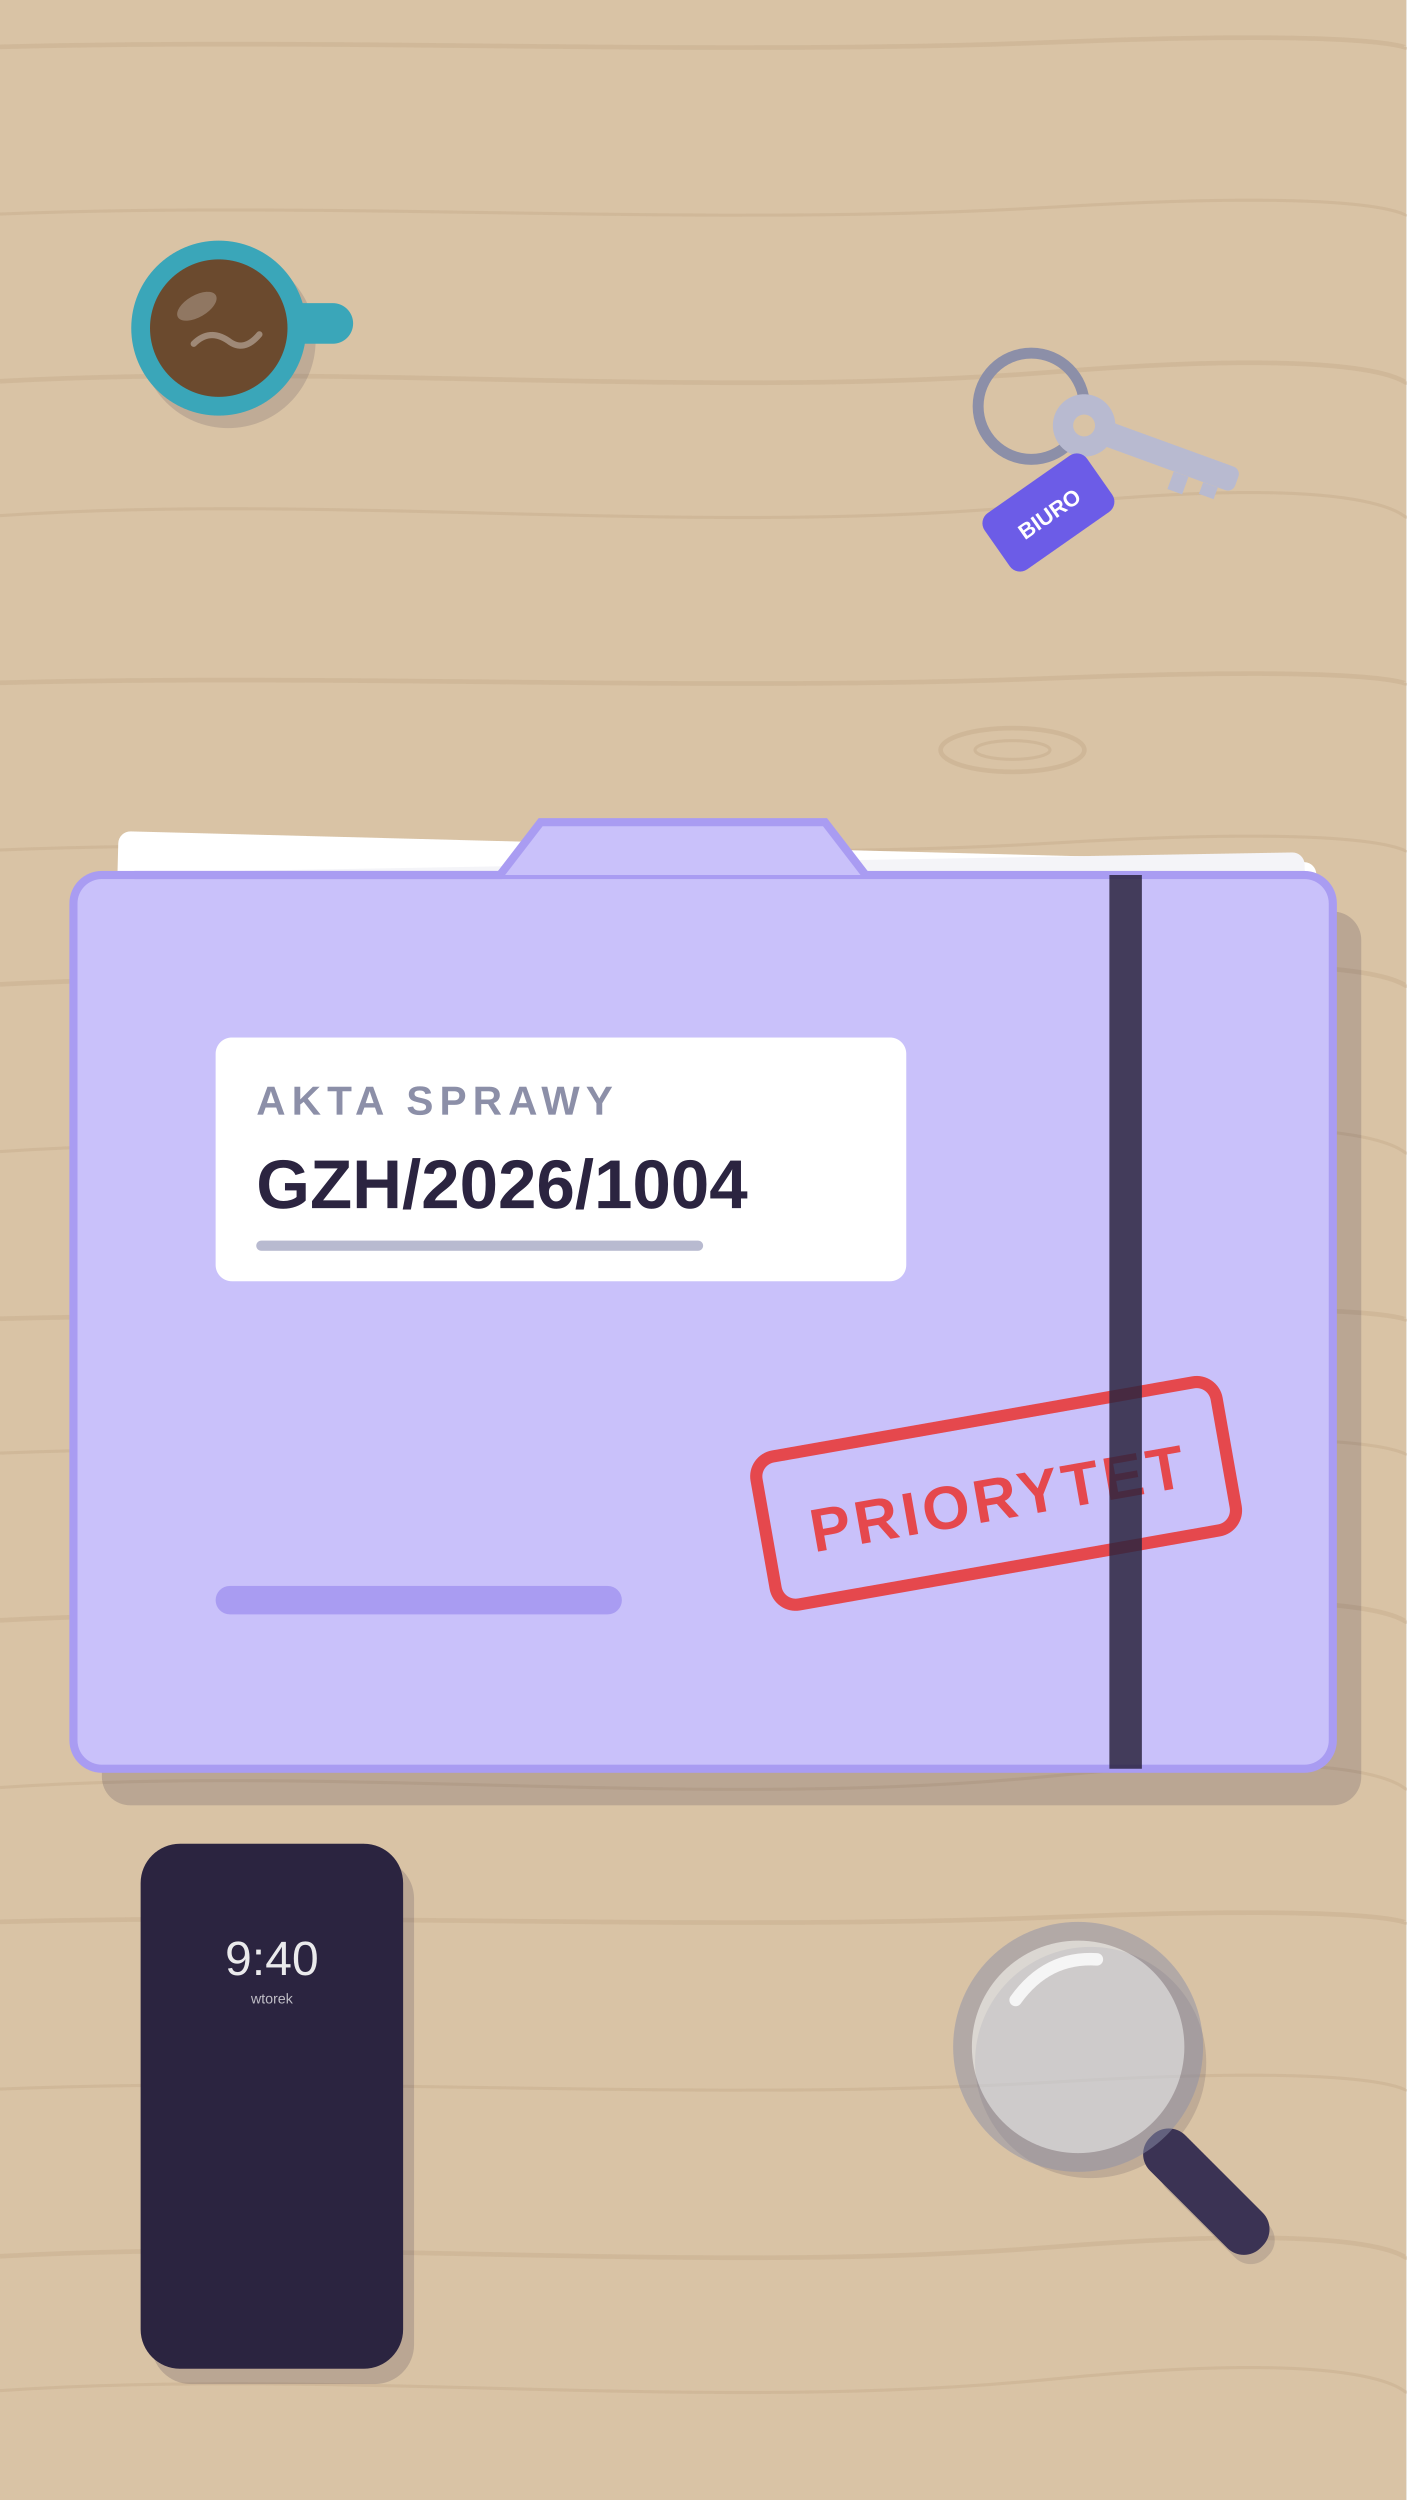
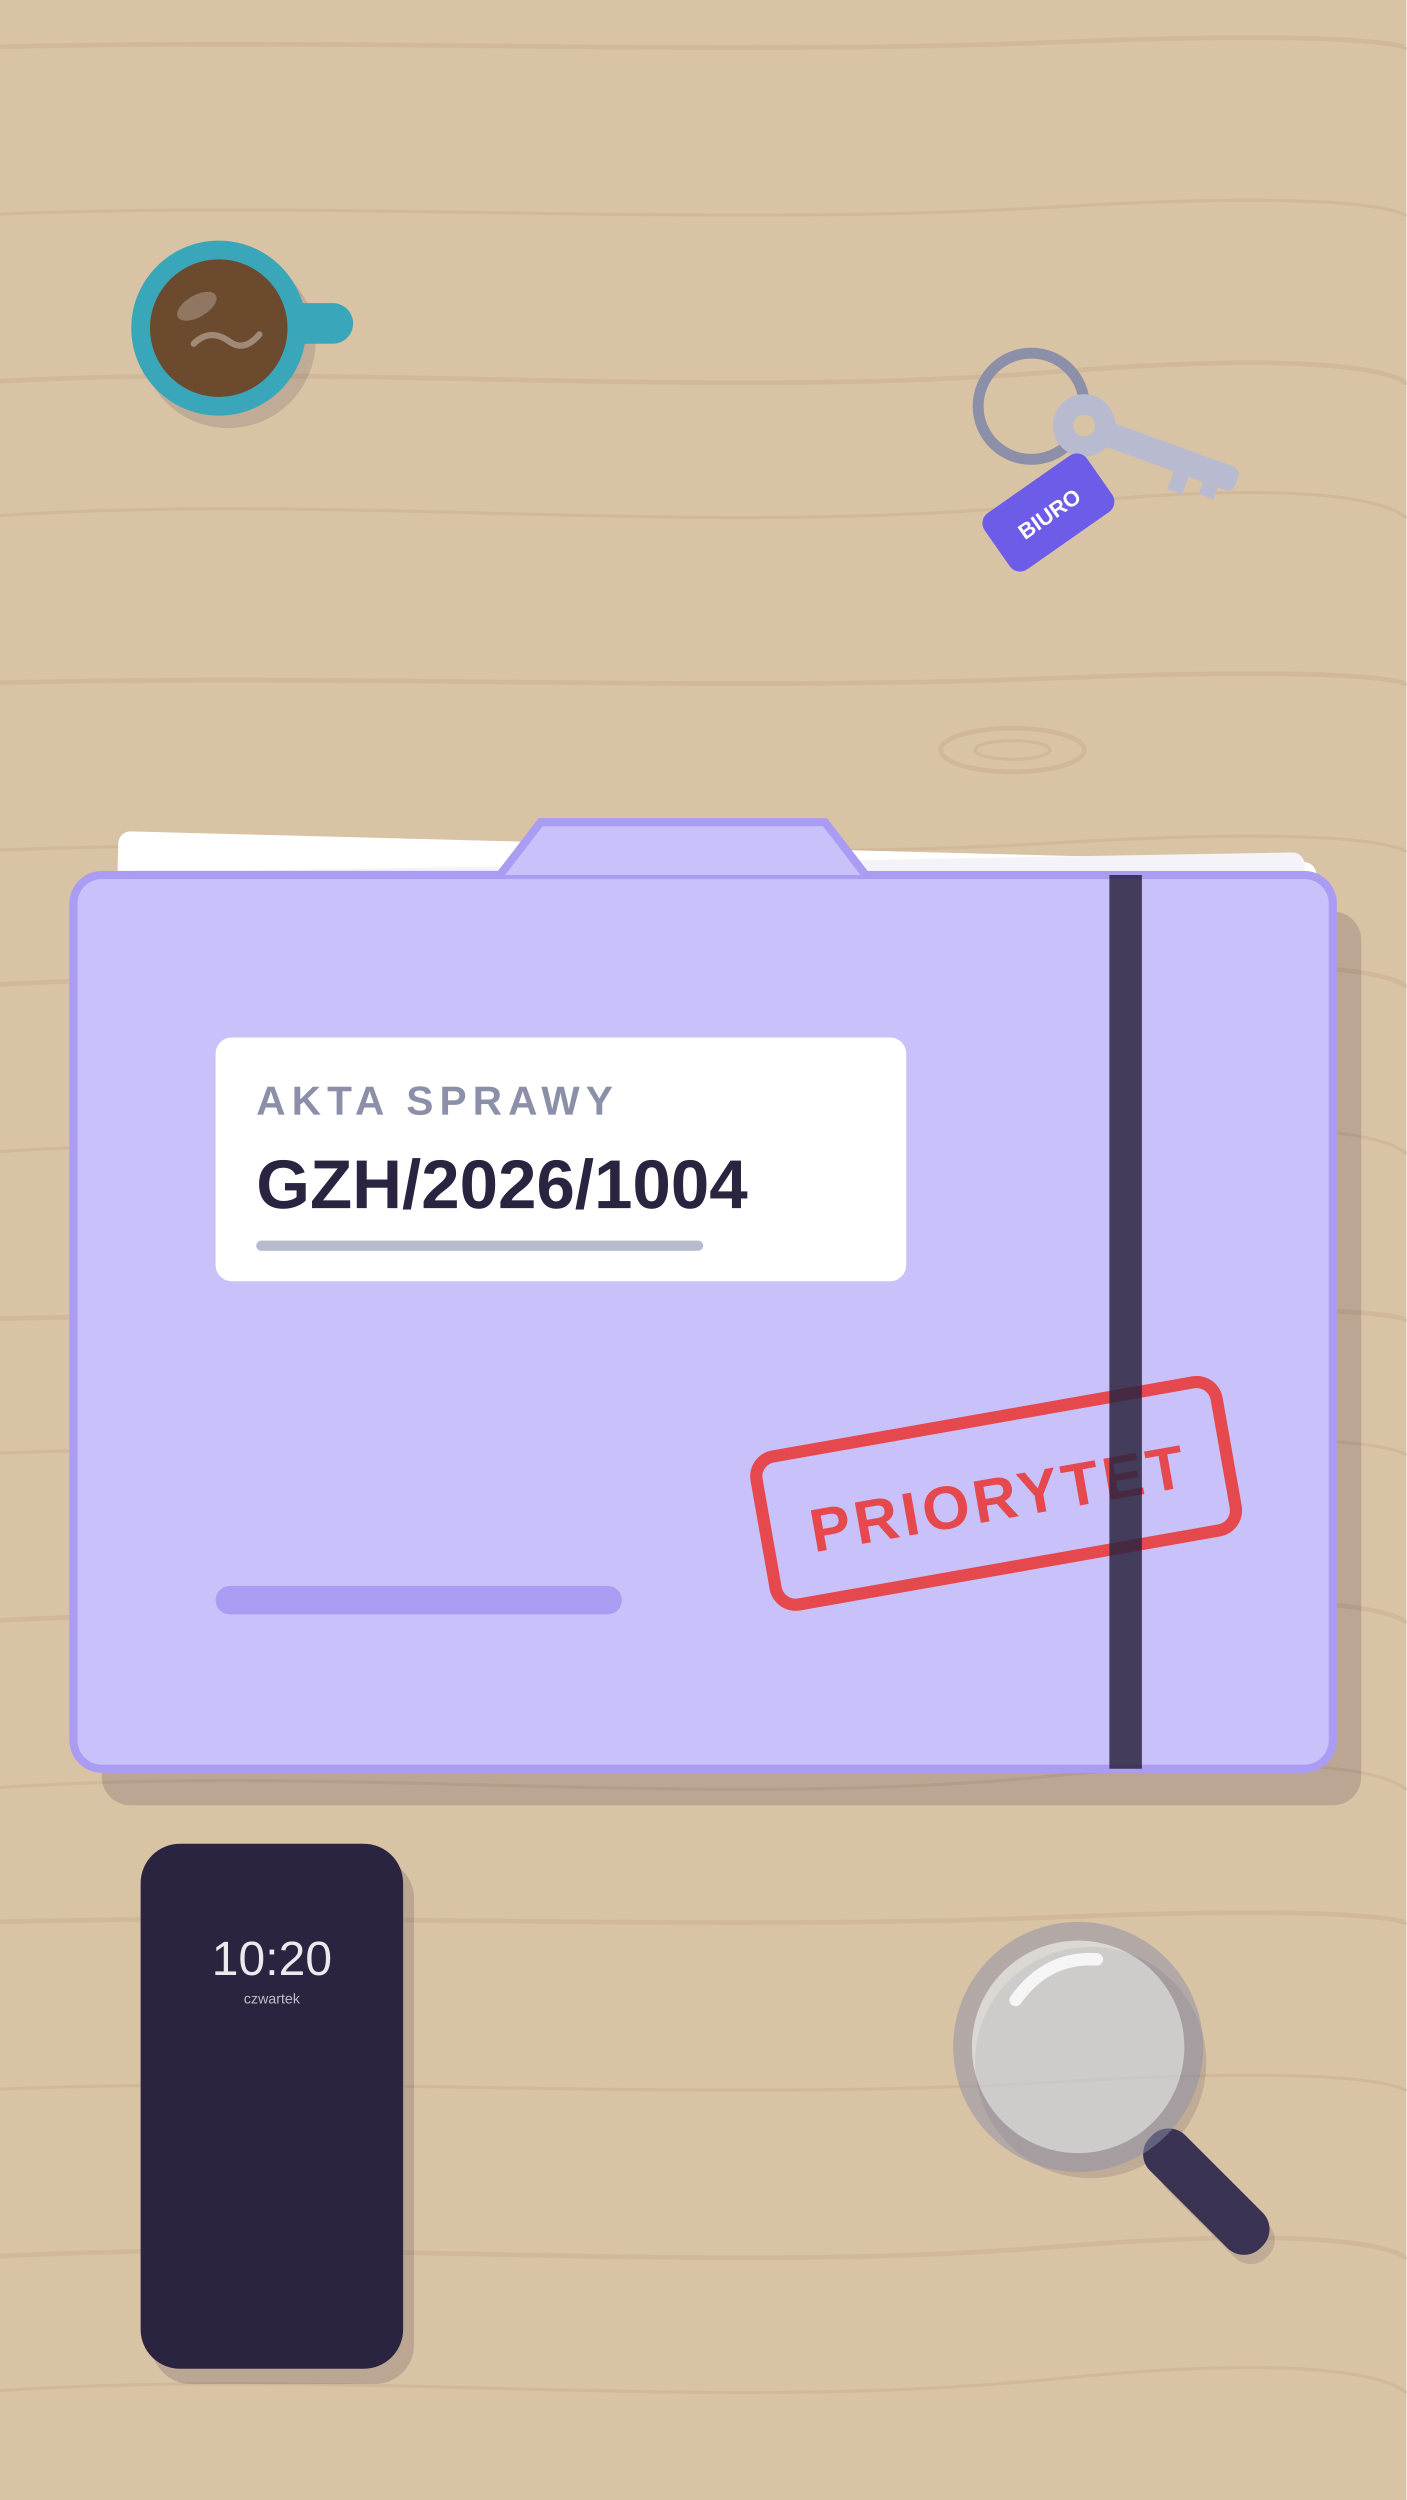
<svg xmlns="http://www.w3.org/2000/svg" id="static" viewBox="0 0 900 1600" width="900" height="1600" font-family="Arial, Helvetica, sans-serif">
  <style>
.a-blink{animation:a-blink 1.2s ease-in-out infinite}
.a-blink-slow{animation:a-blink 3s ease-in-out infinite}
.a-glow{animation:a-glow 5s ease-in-out infinite}
.a-pulse{animation:a-pulse 2.2s ease-in-out infinite}
.a-steam{animation:a-steam 2.8s ease-in-out infinite;transform-box:fill-box;transform-origin:center bottom}
.a-sway{animation:a-sway 6s ease-in-out infinite;transform-box:fill-box;transform-origin:center bottom}
.a-flutter{animation:a-flutter 4.5s ease-in-out infinite;transform-box:fill-box;transform-origin:center top}
.a-bounce{animation:a-bounce 2.6s ease-in-out infinite;transform-box:fill-box;transform-origin:center}
.a-ring{animation:a-ring 1.2s ease-in-out infinite;transform-box:fill-box;transform-origin:center}
.a-wave{animation:a-wave 1.2s ease-out infinite}
.a-grow{animation:a-grow .9s ease-in-out infinite;transform-box:fill-box;transform-origin:center}
.a-shimmer{animation:a-shimmer 3.5s ease-in-out infinite}
.d1{animation-delay:.35s}.d2{animation-delay:.7s}
@keyframes a-blink{0%,100%{opacity:1}50%{opacity:.2}}
@keyframes a-glow{0%,100%{opacity:1}50%{opacity:.65}}
@keyframes a-pulse{0%,100%{opacity:1}50%{opacity:.45}}
@keyframes a-steam{0%{opacity:0;transform:translateY(6px)}40%{opacity:.9}100%{opacity:0;transform:translateY(-10px)}}
@keyframes a-sway{0%,100%{transform:rotate(0)}50%{transform:rotate(1.6deg)}}
@keyframes a-flutter{0%,100%{transform:rotate(0)}50%{transform:rotate(-1.4deg)}}
@keyframes a-bounce{0%,70%,100%{transform:scale(1)}80%{transform:scale(1.18)}90%{transform:scale(.95)}}
@keyframes a-ring{0%,100%{transform:rotate(0)}10%{transform:rotate(-2.5deg)}20%{transform:rotate(2.5deg)}30%{transform:rotate(-2.5deg)}40%{transform:rotate(0)}}
@keyframes a-wave{0%{opacity:0}30%{opacity:1}100%{opacity:0}}
@keyframes a-grow{0%,100%{transform:scale(1)}50%{transform:scale(1.12)}}
@keyframes a-shimmer{0%,100%{opacity:.55}50%{opacity:1}}
@media (prefers-reduced-motion: reduce){*{animation:none!important}}
#static:target *{animation:none!important}
</style>
  <rect width="900" height="1600" fill="#D9C3A5" />
  <g id="item-sloje" transform="translate(0 0) scale(1)">
    <path d="M0 30 C 225 24, 450 36, 675 27 S 900 33, 900 30" fill="none" stroke="#B89C7A" stroke-width="3" opacity="0.28" />
    <path d="M0 137 C 225 128, 450 146, 675 132.5 S 900 141.5, 900 137" fill="none" stroke="#B89C7A" stroke-width="2" opacity="0.28" />
    <path d="M0 244 C 225 232, 450 256, 675 238 S 900 250, 900 244" fill="none" stroke="#B89C7A" stroke-width="3" opacity="0.28" />
    <path d="M0 330 C 225 315, 450 345, 675 322.5 S 900 337.5, 900 330" fill="none" stroke="#B89C7A" stroke-width="2" opacity="0.28" />
    <path d="M0 437 C 225 431, 450 443, 675 434 S 900 440, 900 437" fill="none" stroke="#B89C7A" stroke-width="3" opacity="0.28" />
    <path d="M0 544 C 225 535, 450 553, 675 539.5 S 900 548.5, 900 544" fill="none" stroke="#B89C7A" stroke-width="2" opacity="0.28" />
    <path d="M0 630 C 225 618, 450 642, 675 624 S 900 636, 900 630" fill="none" stroke="#B89C7A" stroke-width="3" opacity="0.28" />
    <path d="M0 737 C 225 722, 450 752, 675 729.5 S 900 744.5, 900 737" fill="none" stroke="#B89C7A" stroke-width="2" opacity="0.28" />
    <path d="M0 844 C 225 838, 450 850, 675 841 S 900 847, 900 844" fill="none" stroke="#B89C7A" stroke-width="3" opacity="0.28" />
    <path d="M0 930 C 225 921, 450 939, 675 925.5 S 900 934.5, 900 930" fill="none" stroke="#B89C7A" stroke-width="2" opacity="0.28" />
    <path d="M0 1037 C 225 1025, 450 1049, 675 1031 S 900 1043, 900 1037" fill="none" stroke="#B89C7A" stroke-width="3" opacity="0.28" />
    <path d="M0 1144 C 225 1129, 450 1159, 675 1136.5 S 900 1151.5, 900 1144" fill="none" stroke="#B89C7A" stroke-width="2" opacity="0.28" />
    <path d="M0 1230 C 225 1224, 450 1236, 675 1227 S 900 1233, 900 1230" fill="none" stroke="#B89C7A" stroke-width="3" opacity="0.28" />
    <path d="M0 1337 C 225 1328, 450 1346, 675 1332.5 S 900 1341.5, 900 1337" fill="none" stroke="#B89C7A" stroke-width="2" opacity="0.28" />
    <path d="M0 1444 C 225 1432, 450 1456, 675 1438 S 900 1450, 900 1444" fill="none" stroke="#B89C7A" stroke-width="3" opacity="0.28" />
    <path d="M0 1530 C 225 1515, 450 1545, 675 1522.5 S 900 1537.5, 900 1530" fill="none" stroke="#B89C7A" stroke-width="2" opacity="0.28" />
    <ellipse cx="648" cy="480" rx="46" ry="14" fill="none" stroke="#B89C7A" stroke-width="3" opacity="0.3" />
    <ellipse cx="648" cy="480" rx="24" ry="6" fill="none" stroke="#B89C7A" stroke-width="2" opacity="0.3" />
  </g>
  <g id="item-kubek" transform="translate(80 150) scale(1)">
    <circle cx="66" cy="68" r="56" fill="#2B2440" opacity="0.15" />
    <rect x="100" y="44" width="46" height="26" rx="13" fill="#3AA6B9" />
    <circle cx="60" cy="60" r="56" fill="#3AA6B9" />
    <circle cx="60" cy="60" r="44" fill="#6B4A2E" />
    <ellipse cx="46" cy="46" rx="14" ry="7" fill="#FFFFFF" opacity="0.25" transform="rotate(-30 46 46)" />
    <g class="a-shimmer">
      <path d="M44 70 q10 -10 22 -2 q10 8 20 -4" fill="none" stroke="#FFFFFF" stroke-width="4" stroke-linecap="round" opacity="0.35" />
    </g>
  </g>
  <g id="item-klucze" transform="translate(600 200) scale(1)">
    <circle cx="60" cy="60" r="34" fill="none" stroke="#8C8FA8" stroke-width="7" />
    <g transform="rotate(20 60 60)">
      <rect x="90" y="52" width="110" height="16" rx="5" fill="#B8BAD0" />
      <circle cx="96" cy="60" r="20" fill="#B8BAD0" />
      <circle cx="96" cy="60" r="7" fill="#D9C3A5" />
      <path d="M160 68 v12 h10 v-12 M180 68 v8 h10 v-8" fill="#B8BAD0" />
    </g>
    <g transform="rotate(-35 60 60)">
      <rect x="-10" y="100" width="80" height="44" rx="8" fill="#6C5CE7" />
      <text x="30" y="128" font-size="14" fill="#FFFFFF" font-weight="bold" text-anchor="middle">BIURO</text>
    </g>
  </g>
  <g id="item-telefon" transform="translate(90 1180) scale(0.7)">
    <g>
      <rect x="10" y="14" width="240" height="480" rx="36" fill="#2B2440" opacity="0.18" />
      <rect width="240" height="480" rx="36" fill="#2B2440" />
      <rect x="12" y="14" width="216" height="452" rx="26" fill="#2B2440" />
-       <text x="120" y="120" font-size="44" fill="#FFFFFF" text-anchor="middle" opacity="0.9">9:40</text>
-       <text x="120" y="146" font-size="13" fill="#FFFFFF" text-anchor="middle" opacity="0.7">wtorek</text>
+       <text x="120" y="120" font-size="44" fill="#FFFFFF" text-anchor="middle" opacity="0.9">10:20</text>
+       <text x="120" y="146" font-size="13" fill="#FFFFFF" text-anchor="middle" opacity="0.7">czwartek</text>
      <rect x="92" y="22" width="56" height="10" rx="5" fill="#2B2440" />
    </g>
  </g>
  <g id="item-lupa" transform="translate(600 1220) scale(1)">
    <g transform="translate(8 10)" opacity="0.15">
      <circle cx="90" cy="90" r="74" fill="#2B2440" />
      <rect x="150" y="140" width="90" height="30" rx="14" transform="rotate(45 150 140)" fill="#2B2440" />
    </g>
    <rect x="148" y="136" width="100" height="32" rx="15" transform="rotate(45 148 136)" fill="#3B3354" />
    <circle cx="90" cy="90" r="74" fill="#DDEBFF" opacity="0.5" stroke="#8C8FA8" stroke-width="12" />
    <path d="M50 60 q20 -28 52 -26" fill="none" stroke="#FFFFFF" stroke-width="8" stroke-linecap="round" opacity="0.8" />
  </g>
  <g id="item-teczka" transform="translate(47 560) scale(1.3)">
    <rect x="14" y="18" width="620" height="440" rx="14" fill="#2B2440" opacity="0.18" />
    <rect x="16" y="-14" width="590" height="440" rx="6" fill="#FFFFFF" transform="rotate(1.5 310 220)" />
    <rect x="10" y="-6" width="600" height="440" rx="6" fill="#F4F4F8" transform="rotate(-1 310 220)" />
    <rect width="620" height="440" rx="14" fill="#C9C1FA" stroke="#A99CF2" stroke-width="4" />
    <path d="M30 0 h180 l20 -26 h140 l20 26" fill="#C9C1FA" stroke="#A99CF2" stroke-width="4" />
    <rect x="70" y="80" width="340" height="120" rx="8" fill="#FFFFFF" />
    <text x="90" y="118" font-size="20" fill="#8C8FA8" font-weight="bold" letter-spacing="3">AKTA SPRAWY</text>
    <text x="90" y="164" font-size="34" fill="#2B2440" font-weight="bold">GZH/2026/1004</text>
    <rect x="90" y="180" width="220" height="5" rx="2.5" fill="#B8BAD0" />
    <g transform="rotate(-10 440 310)">
      <rect x="340" y="270" width="230" height="74" rx="10" fill="none" stroke="#E5484D" stroke-width="6" />
      <text x="455" y="320" font-size="30" fill="#E5484D" font-weight="bold" text-anchor="middle" letter-spacing="2">PRIORYTET</text>
    </g>
    <rect x="510" y="0" width="16" height="440" fill="#2B2440" opacity="0.85" />
    <rect x="70" y="350" width="200" height="14" rx="7" fill="#A99CF2" />
  </g>
</svg>
